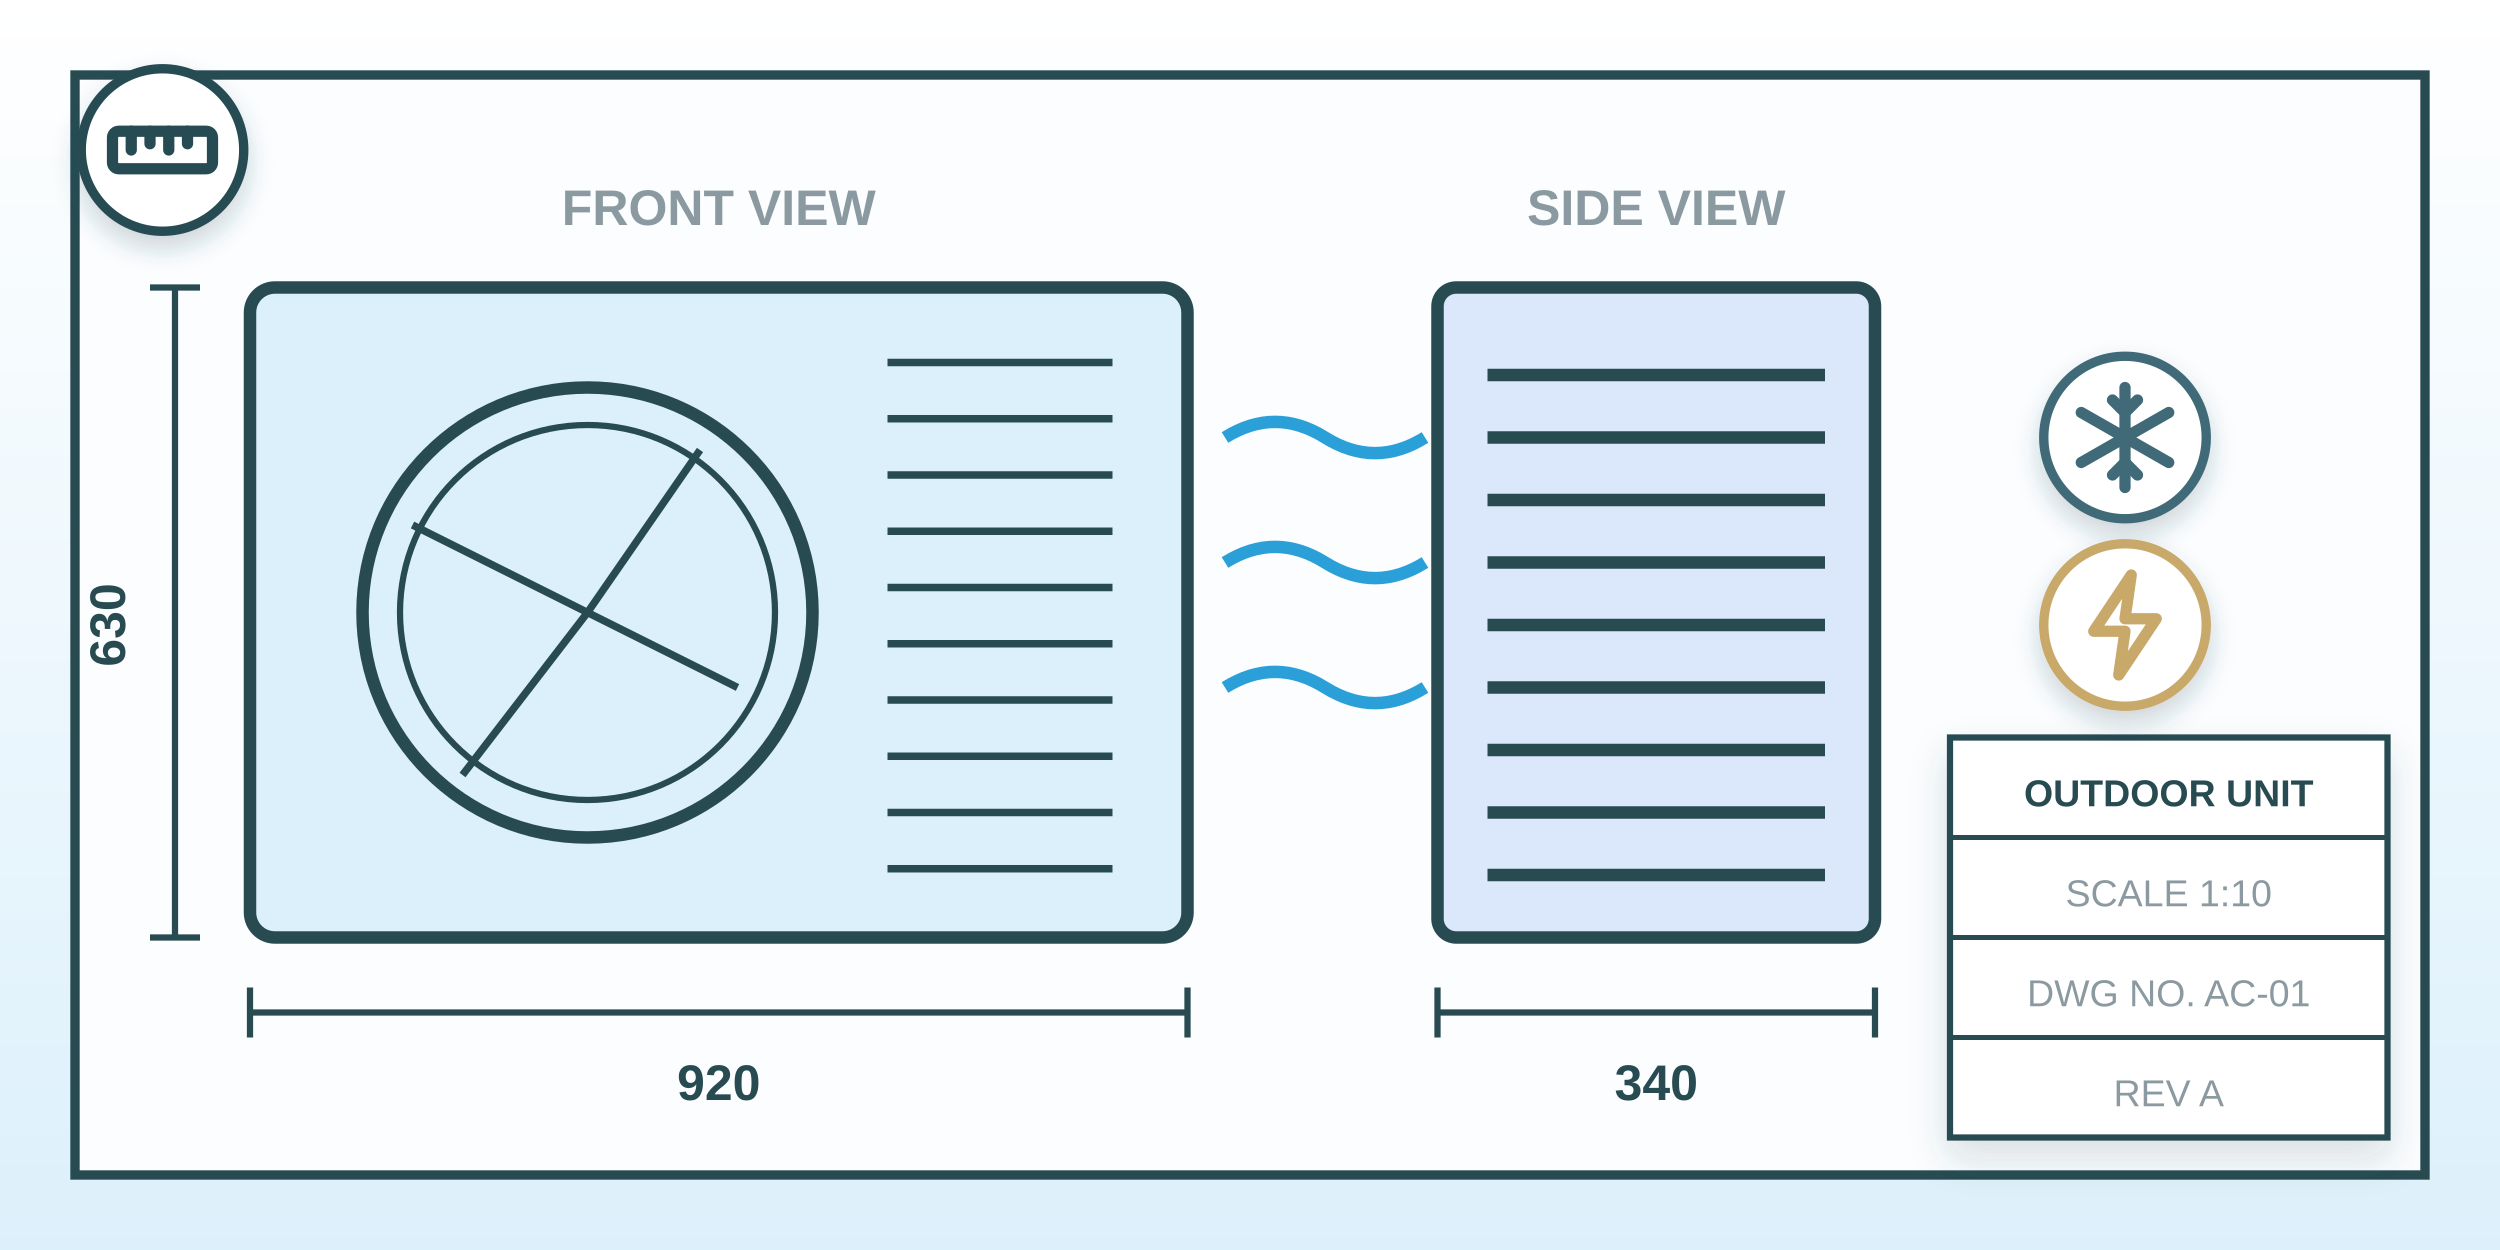
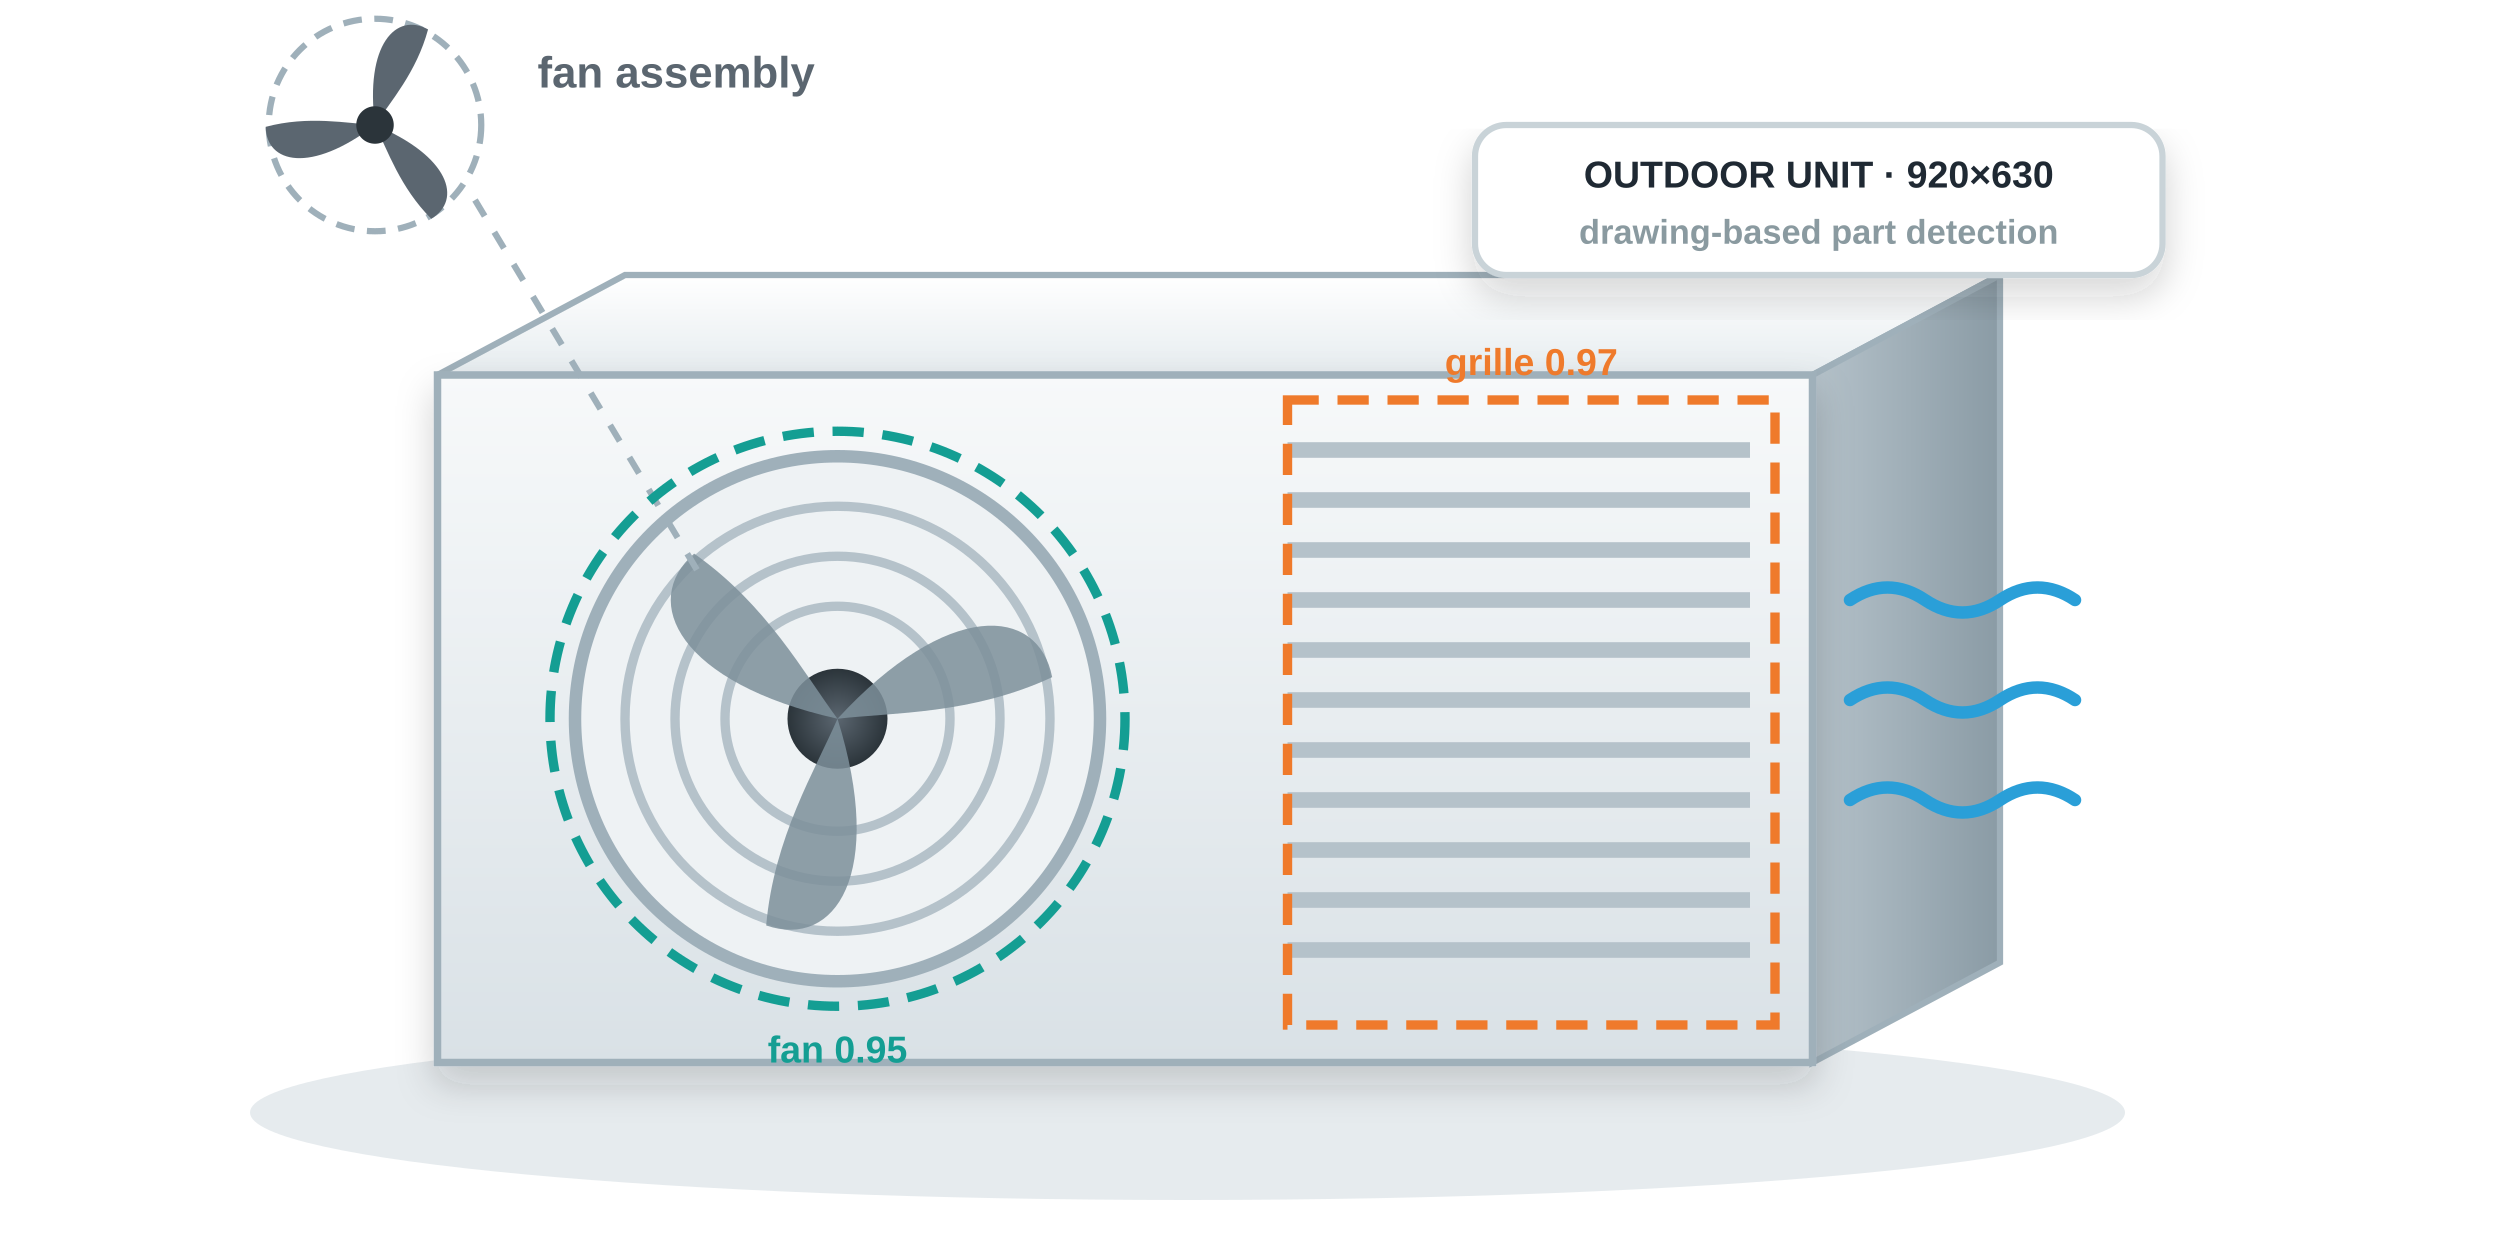
- <svg xmlns="http://www.w3.org/2000/svg" viewBox="0 0 400 200" font-family="Manrope, Arial, sans-serif" role="img" aria-label="Engineering drawing of an air-conditioner outdoor unit with dimensions">
-   <rect width="400" height="200" fill="url(#ground)" />
+ <svg xmlns="http://www.w3.org/2000/svg" viewBox="0 0 400 200" font-family="Manrope, Arial, sans-serif" role="img" aria-label="Three-dimensional render of an air-conditioner outdoor unit with callouts">
  <defs>
-     <linearGradient id="ground" x1="0" y1="0" x2="0" y2="1">
+     <filter id="sh" x="-10%" y="-10%" width="130%" height="140%">
+       <feDropShadow dx="0" dy="3" stdDeviation="3" flood-color="#1f2933" flood-opacity="0.18" />
+     </filter>
+     <linearGradient id="acf" x1="0" y1="0" x2="0" y2="1">
+       <stop offset="0" stop-color="#f7f9fa" />
+       <stop offset="1" stop-color="#d9e1e6" />
+     </linearGradient>
+     <linearGradient id="acs" x1="0" y1="0" x2="1" y2="0">
+       <stop offset="0" stop-color="#b5c2ca" />
+       <stop offset="1" stop-color="#8a9ba5" />
+     </linearGradient>
+     <linearGradient id="act" x1="0" y1="0" x2="0" y2="1">
      <stop offset="0" stop-color="#ffffff" />
-       <stop offset="1" stop-color="#dcf0fb" />
+       <stop offset="1" stop-color="#e6ecef" />
    </linearGradient>
-     <filter id="sh" x="-10%" y="-10%" width="130%" height="140%">
-       <feDropShadow dx="0" dy="3" stdDeviation="3" flood-color="#284b52" flood-opacity="0.16" />
-     </filter>
-     <filter id="bs" x="-30%" y="-30%" width="160%" height="160%">
-       <feDropShadow dx="0" dy="2" stdDeviation="2" flood-color="#284b52" flood-opacity="0.22" />
-     </filter>
+     <radialGradient id="fanc">
+       <stop offset="0" stop-color="#5b6670" />
+       <stop offset="1" stop-color="#2b343a" />
+     </radialGradient>
  </defs>
-   <rect x="12" y="12" width="376" height="176" fill="#fbfdff" stroke="#284b52" stroke-width="1.5" />
-   <rect x="40" y="46" width="150" height="104" rx="4" fill="#dcf0fb" />
-   <g fill="none" stroke="#284b52" stroke-width="2">
-     <rect x="40" y="46" width="150" height="104" rx="4" />
-     <circle cx="94" cy="98" r="36" />
-     <circle cx="94" cy="98" r="30" stroke-width="1" />
+   <rect width="400" height="200" fill="#ffffff" />
+   <ellipse cx="190" cy="178" rx="150" ry="14" fill="#e6ebee" />
+   <polygon points="70,60 290,60 320,44 100,44" fill="url(#act)" stroke="#9fb0ba" stroke-width="1" />
+   <polygon points="290,60 320,44 320,154 290,170" fill="url(#acs)" stroke="#9fb0ba" stroke-width="1" />
+   <rect x="70" y="60" width="220" height="110" fill="url(#acf)" stroke="#9fb0ba" stroke-width="1.2" filter="url(#sh)" />
+   <g stroke="#b5c2ca" stroke-width="2.5">
+     <path d="M206 72 H280" />
+     <path d="M206 80 H280" />
+     <path d="M206 88 H280" />
+     <path d="M206 96 H280" />
+     <path d="M206 104 H280" />
+     <path d="M206 112 H280" />
+     <path d="M206 120 H280" />
+     <path d="M206 128 H280" />
+     <path d="M206 136 H280" />
+     <path d="M206 144 H280" />
+     <path d="M206 152 H280" />
  </g>
-   <g fill="none" stroke="#284b52" stroke-width="1.2">
-     <path d="M94 98 L112 72 M94 98 L118 110 M94 98 L74 124 M94 98 L66 84" />
-     <path d="M142 58 H178" />
-     <path d="M142 67 H178" />
-     <path d="M142 76 H178" />
-     <path d="M142 85 H178" />
-     <path d="M142 94 H178" />
-     <path d="M142 103 H178" />
-     <path d="M142 112 H178" />
-     <path d="M142 121 H178" />
-     <path d="M142 130 H178" />
-     <path d="M142 139 H178" />
+   <circle cx="134" cy="115" r="42" fill="#eef2f4" stroke="#9fb0ba" stroke-width="2" />
+   <circle cx="134" cy="115" r="34" fill="none" stroke="#b5c2ca" stroke-width="1.5" />
+   <circle cx="134" cy="115" r="26" fill="none" stroke="#b5c2ca" stroke-width="1.5" />
+   <circle cx="134" cy="115" r="18" fill="none" stroke="#b5c2ca" stroke-width="1.5" />
+   <circle cx="134" cy="115" r="8" fill="url(#fanc)" />
+   <g transform="translate(134 115) rotate(20)" fill="#7c8f9a" opacity="0.85">
+     <path d="M0 0 C 10 -24 24 -28 30 -18 C 20 -8 8 -4 0 0 Z" transform="rotate(0)" />
+     <path d="M0 0 C 10 -24 24 -28 30 -18 C 20 -8 8 -4 0 0 Z" transform="rotate(120)" />
+     <path d="M0 0 C 10 -24 24 -28 30 -18 C 20 -8 8 -4 0 0 Z" transform="rotate(240)" />
  </g>
-   <rect x="230" y="46" width="70" height="104" rx="3" fill="#dbe8fb" />
-   <g fill="none" stroke="#284b52" stroke-width="2">
-     <rect x="230" y="46" width="70" height="104" rx="3" />
-     <path d="M238 60 H292" />
-     <path d="M238 70 H292" />
-     <path d="M238 80 H292" />
-     <path d="M238 90 H292" />
-     <path d="M238 100 H292" />
-     <path d="M238 110 H292" />
-     <path d="M238 120 H292" />
-     <path d="M238 130 H292" />
-     <path d="M238 140 H292" />
+   <path d="M296 128 q6 -4 12 0 t12 0 t12 0 M296 112 q6 -4 12 0 t12 0 t12 0 M296 96 q6 -4 12 0 t12 0 t12 0" fill="none" stroke="#2a9fd8" stroke-width="2" stroke-linecap="round" />
+   <g transform="translate(60 20)">
+     <circle cx="0" cy="0" r="17" fill="#ffffff" stroke="#9fb0ba" stroke-dasharray="3 2" />
+     <g transform="rotate(-30)" fill="#5b6670">
+       <path d="M0 0 C 5 -12 12 -14 15 -9 C 10 -4 4 -2 0 0 Z" transform="rotate(0)" />
+       <path d="M0 0 C 5 -12 12 -14 15 -9 C 10 -4 4 -2 0 0 Z" transform="rotate(120)" />
+       <path d="M0 0 C 5 -12 12 -14 15 -9 C 10 -4 4 -2 0 0 Z" transform="rotate(240)" />
+     </g>
+     <circle r="3" fill="#2b343a" />
  </g>
-   <g stroke="#284b52" stroke-width="1">
-     <path d="M40 162 H190 M40 158 V166 M190 158 V166 M28 46 V150 M24 46 H32 M24 150 H32 M230 162 H300 M230 158 V166 M300 158 V166" />
+   <path d="M76 32 L112 92" stroke="#9fb0ba" stroke-width="1" stroke-dasharray="3 3" />
+   <text x="86" y="14" font-size="7" font-weight="700" fill="#5b6670" text-anchor="start">fan assembly</text>
+   <g transform="translate(236 20)">
+     <rect width="110" height="24" rx="5" fill="#ffffff" stroke="#c9d3d8" filter="url(#sh)" />
+     <text x="55" y="10" font-size="6" font-weight="800" fill="#1f2933" text-anchor="middle">OUTDOOR UNIT · 920×630</text>
+     <text x="55" y="19" font-size="5.5" font-weight="600" fill="#8a9aa0" text-anchor="middle">drawing-based part detection</text>
  </g>
-   <text x="115" y="176" font-size="8" font-weight="700" fill="#284b52" text-anchor="middle">920</text>
-   <text x="20" y="100" font-size="8" font-weight="700" fill="#284b52" text-anchor="middle" transform="rotate(-90 20 100)">630</text>
-   <text x="265" y="176" font-size="8" font-weight="700" fill="#284b52" text-anchor="middle">340</text>
-   <text x="115" y="36" font-size="8" font-weight="700" fill="#8a9aa0" text-anchor="middle">FRONT VIEW</text>
-   <text x="265" y="36" font-size="8" font-weight="700" fill="#8a9aa0" text-anchor="middle">SIDE VIEW</text>
-   <rect x="312" y="118" width="70" height="64" fill="#ffffff" stroke="#284b52" filter="url(#sh)" />
-   <path d="M312 134 H382 M312 150 H382 M312 166 H382" stroke="#284b52" stroke-width="0.8" />
-   <text x="347" y="129" font-size="6" font-weight="700" fill="#284b52" text-anchor="middle">OUTDOOR UNIT</text>
-   <text x="347" y="145" font-size="6" font-weight="500" fill="#8a9aa0" text-anchor="middle">SCALE 1:10</text>
-   <text x="347" y="161" font-size="6" font-weight="500" fill="#8a9aa0" text-anchor="middle">DWG NO. AC-01</text>
-   <text x="347" y="177" font-size="6" font-weight="500" fill="#8a9aa0" text-anchor="middle">REV A</text>
-   <path d="M196 70 q8 -5 16 0 t16 0 M196 90 q8 -5 16 0 t16 0 M196 110 q8 -5 16 0 t16 0" fill="none" stroke="#2a9fd8" stroke-width="2" />
-   <g transform="translate(340 70)" filter="url(#bs)">
-     <circle r="13" fill="#ffffff" stroke="#3f6b78" stroke-width="1.5" />
-     <g fill="none" stroke="#3f6b78" stroke-width="1.8" stroke-linecap="round" stroke-linejoin="round" color="#3f6b78">
-       <path d="M0 -8 V8 M-7 -4 L7 4 M-7 4 L7 -4" />
-       <path d="M-2 -6 L0 -4 L2 -6 M-2 6 L0 4 L2 6" />
-     </g>
-   </g>
-   <g transform="translate(26 24)" filter="url(#bs)">
-     <circle r="13" fill="#ffffff" stroke="#284b52" stroke-width="1.5" />
-     <g fill="none" stroke="#284b52" stroke-width="1.8" stroke-linecap="round" stroke-linejoin="round" color="#284b52">
-       <rect x="-8" y="-3" width="16" height="6" rx="1" />
-       <path d="M-5 -3 V0 M-2 -3 V-1 M1 -3 V0 M4 -3 V-1" />
-     </g>
-   </g>
-   <g transform="translate(340 100)" filter="url(#bs)">
-     <circle r="13" fill="#ffffff" stroke="#c8a96b" stroke-width="1.5" />
-     <g fill="none" stroke="#c8a96b" stroke-width="1.8" stroke-linecap="round" stroke-linejoin="round" color="#c8a96b">
-       <path d="M1 -8 L-5 1 H0 L-1 8 L5 -1 H0 Z" />
-     </g>
-   </g>
+   <rect x="206" y="64" width="78" height="100" fill="none" stroke="#ef7a2b" stroke-width="1.5" stroke-dasharray="5 3" />
+   <text x="245" y="60" font-size="6" font-weight="800" fill="#ef7a2b" text-anchor="middle">grille 0.97</text>
+   <circle cx="134" cy="115" r="46" fill="none" stroke="#149e93" stroke-width="1.5" stroke-dasharray="5 3" />
+   <text x="134" y="170" font-size="6" font-weight="800" fill="#149e93" text-anchor="middle">fan 0.95</text>
</svg>
